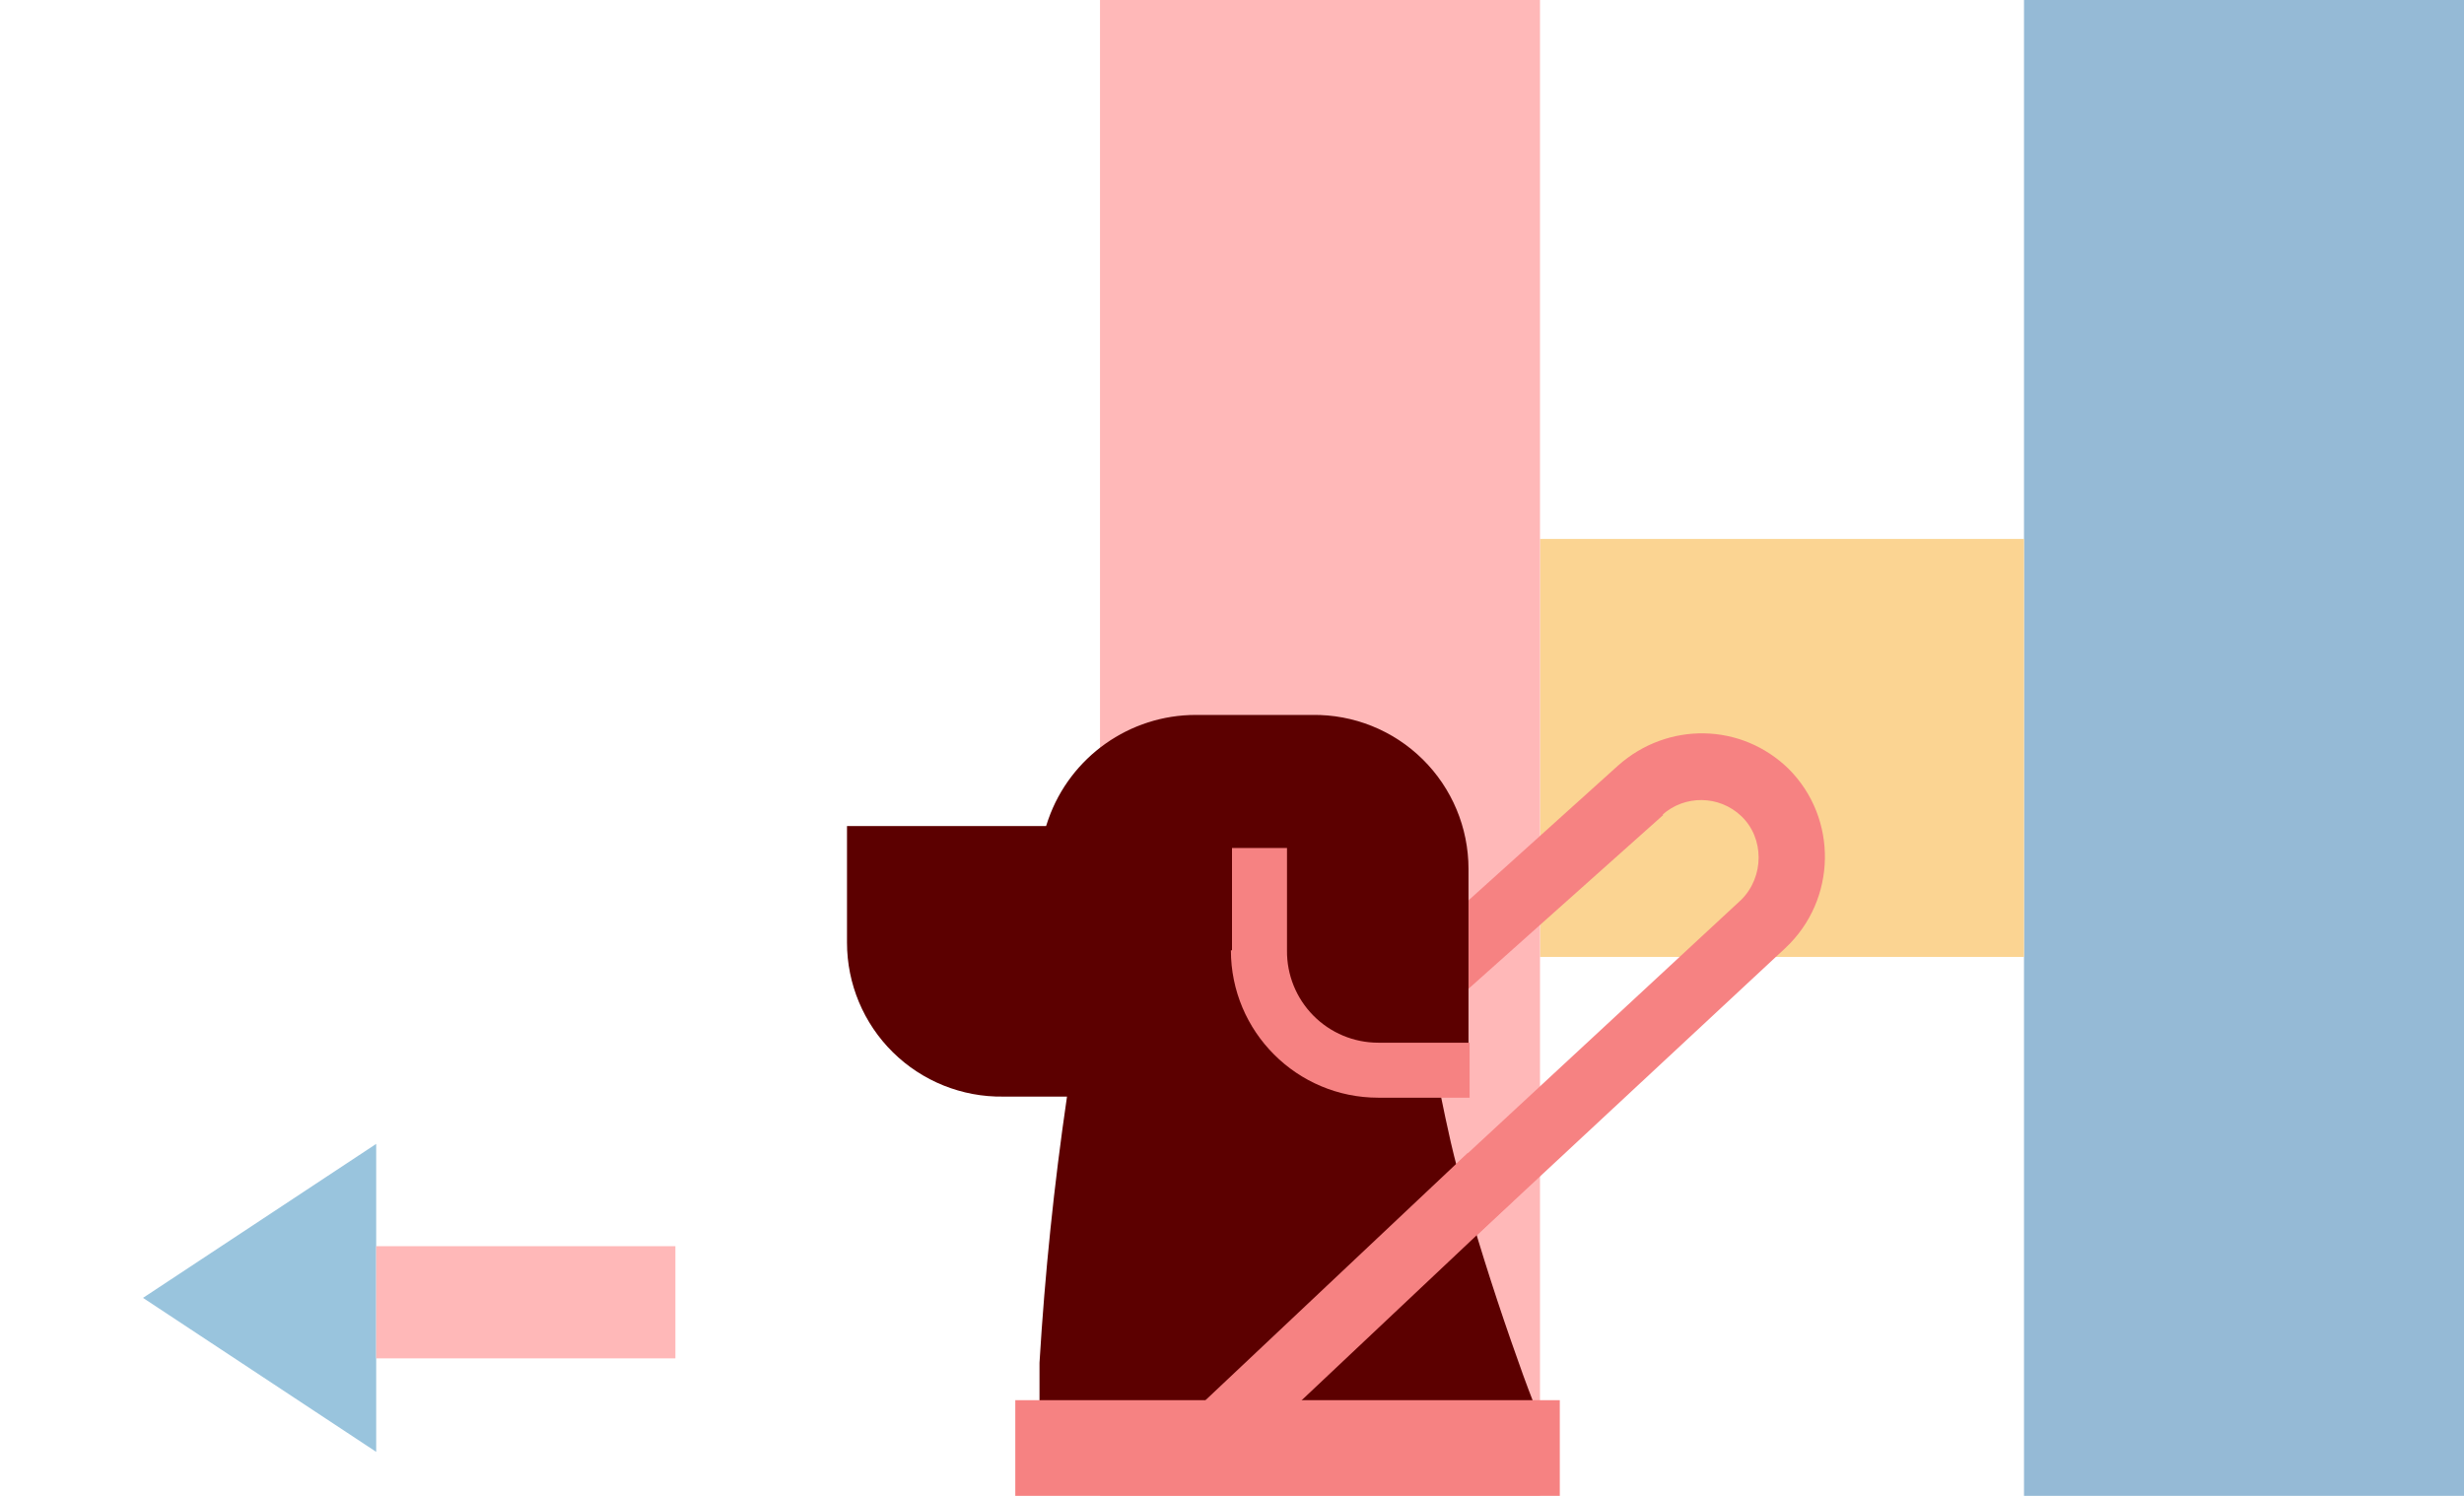
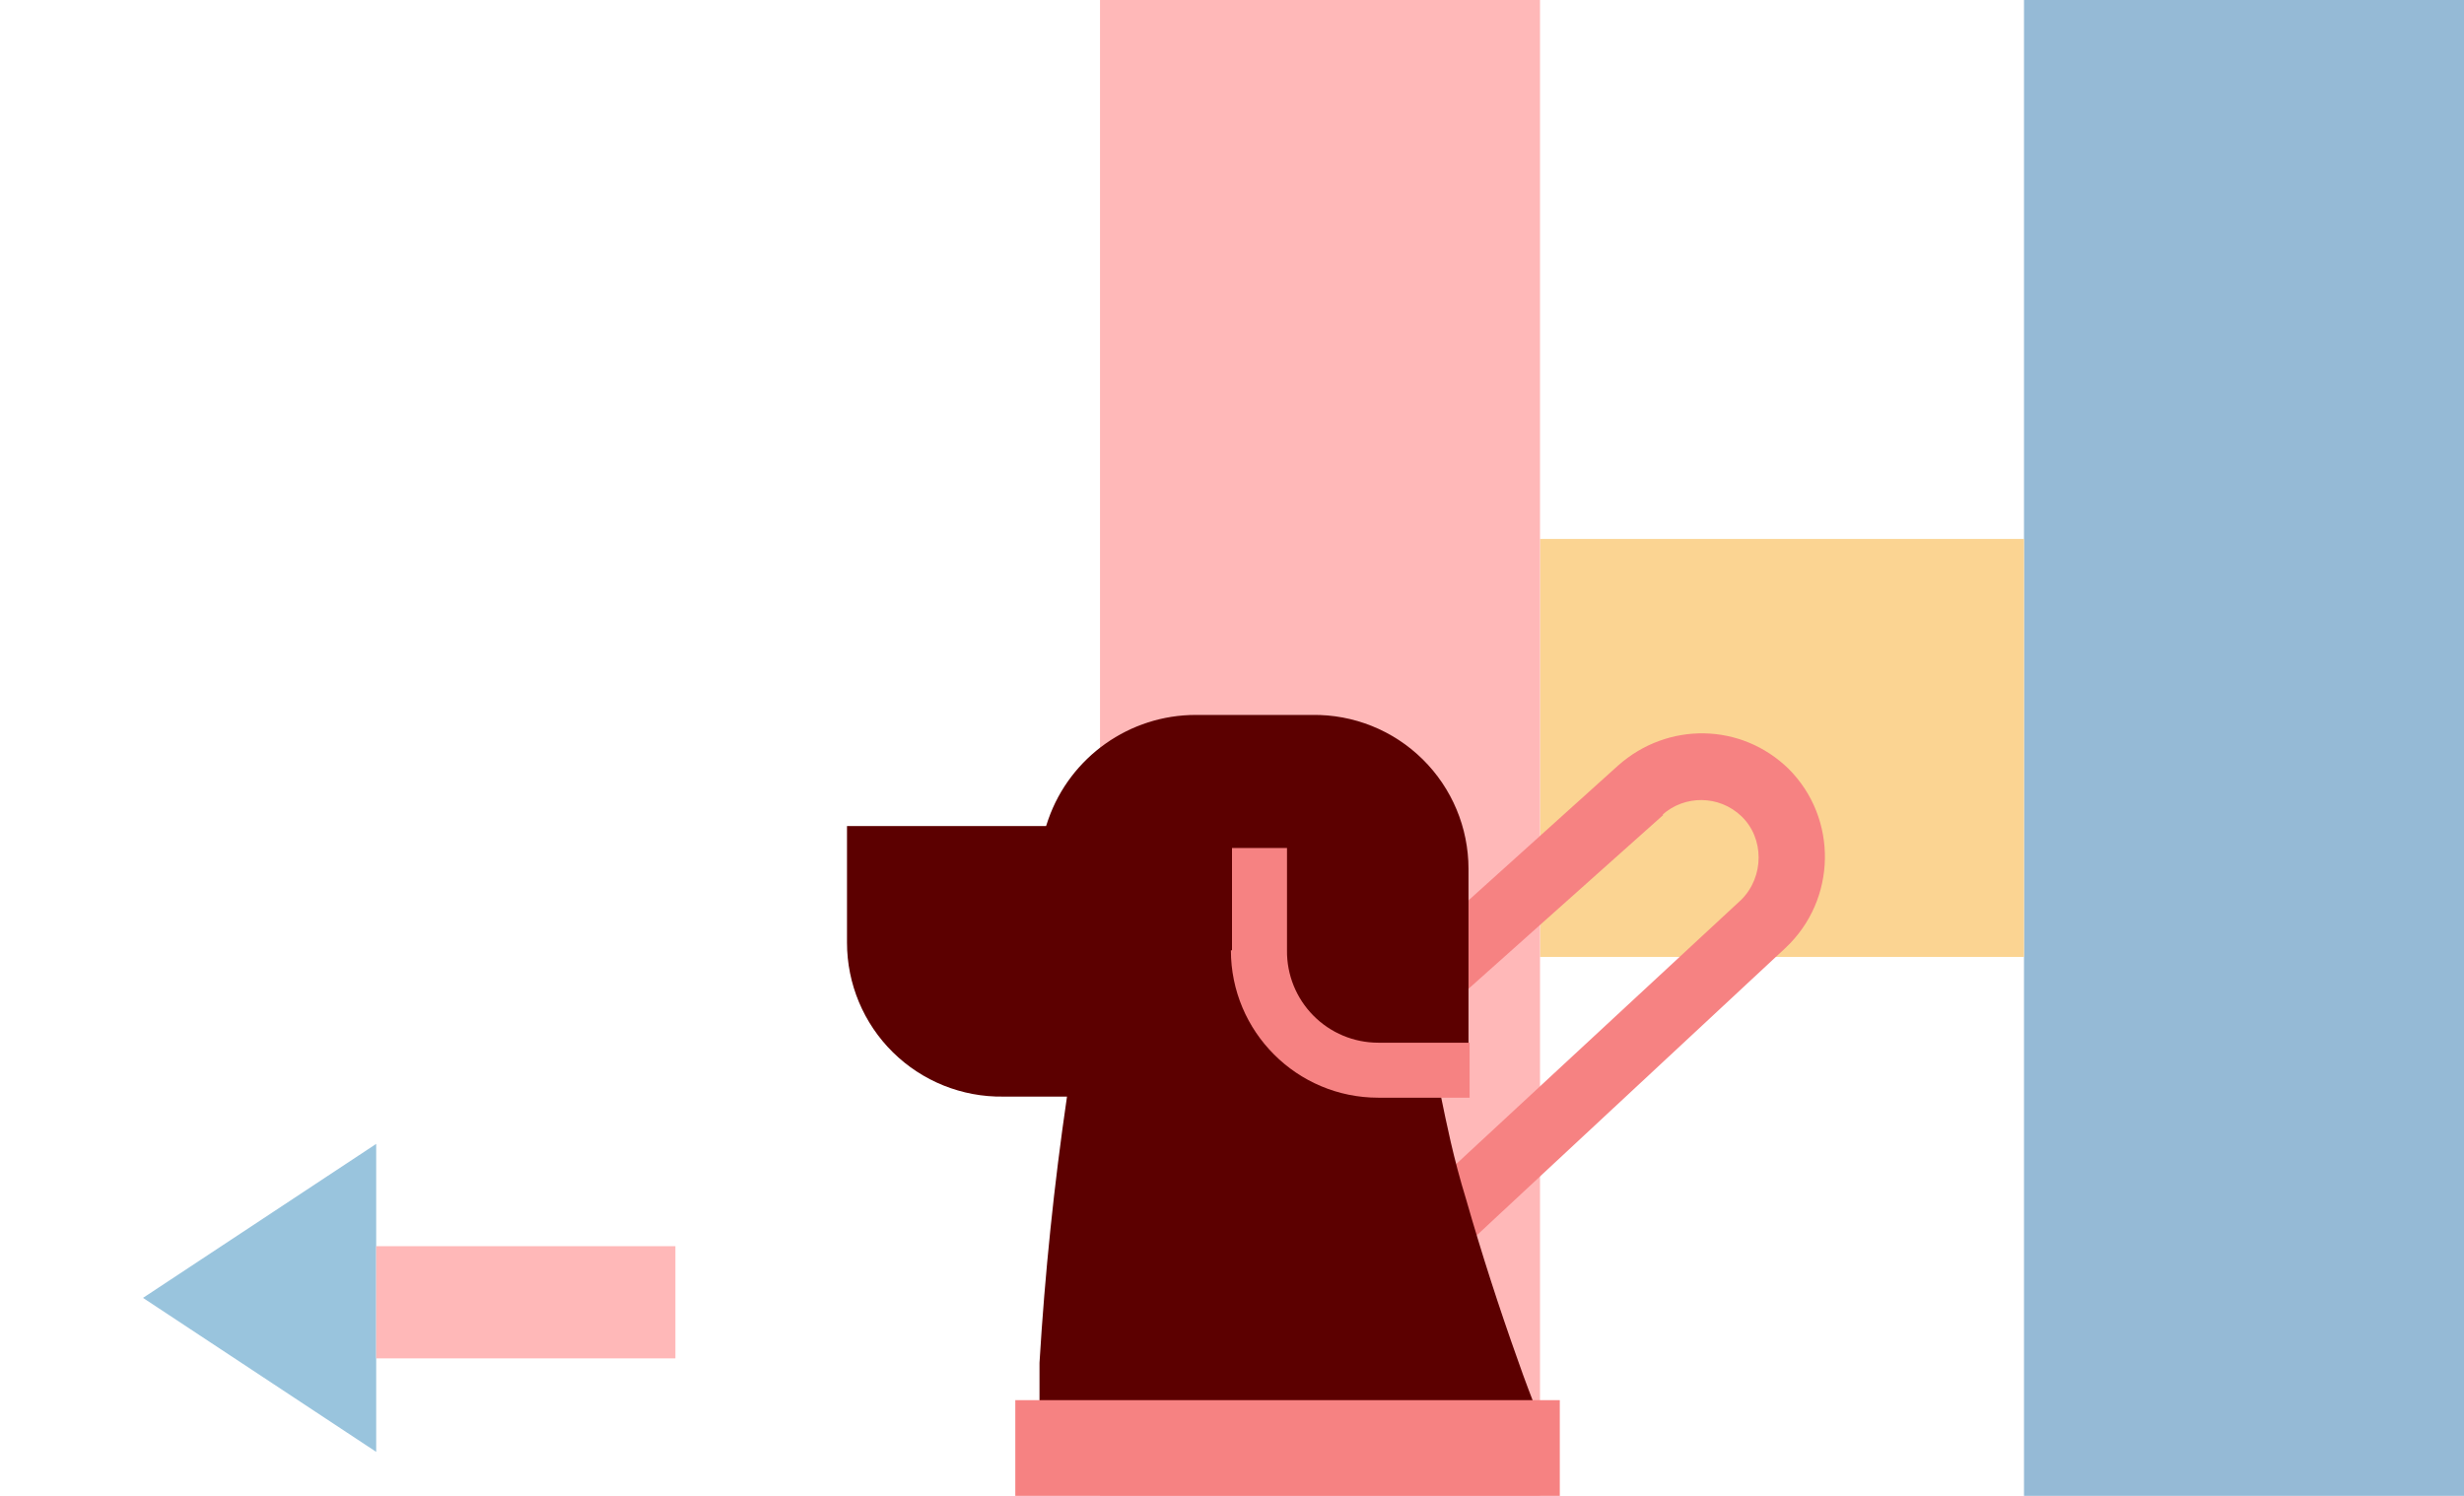
- <svg width="224" height="136" fill="none" viewBox="0 0 224 136" aria-hidden="true" focusable="false">
+ <svg xmlns="http://www.w3.org/2000/svg" width="224" height="136" fill="none" viewBox="0 0 224 136">
  <g class="c-area-card__arrow">
    <path fill="#99C4DD" d="M34.2 104 13 118l21.2 14v-28Z" />
    <path fill="#FFB8B8" d="M61.4 113.3v10.2H34.2v-10.2h27.2Z" />
  </g>
  <g class="c-area-card__letter-group">
-     <path fill="#95BAD6" d="M184 0h40v136h-40z" />
-     <path fill="#FBD492" d="M140 49h44v38h-44z" />
+     <path fill="#95BAD6" d="M184 0h40v136h-40V0Z" />
+     <path fill="#FBD492" d="M140 49h44v38h-44V49Z" />
  </g>
-   <path class="c-area-card__letter-upright" fill="#ffb8b8" d="M100 0h40v136h-40z" />
+   <path class="c-area-card__letter-upright" fill="#FFB8B8" d="M100 0h40v136h-40V0Z" />
  <g class="c-area-card__guide-dog">
-     <path fill="#F68282" d="m149.1 71.8-2-2.2 2 2.2Zm-37.5 61.6 50.7-47.2-4-4.4-50.8 47.1 4.1 4.5Zm35.5-63.8-21.3 19.2 4 4.4 21.4-19.1-4-4.5Zm15.5.3c-4.3-4.2-11-4.3-15.5-.3l4 4.5a5.3 5.3 0 0 1 7.2.1l4.3-4.3Zm-.3 16.3c4.7-4.4 4.8-11.8.3-16.3l-4.3 4.3c2.1 2 2.1 5.5 0 7.6l4 4.4Z" />
-     <path fill="#5C0000" d="M108.7 65c-6 0-11.4 3.8-13.4 9.5l-.2.6H77v10.6a14 14 0 0 0 14.2 14H97a285 285 0 0 0-2.5 24.2V134H140v-5a106.9 106.9 0 0 1-2-5.3 239 239 0 0 1-4.7-14.6c-1.2-3.9-1.8-7-2.3-9.4h2.5V79a14 14 0 0 0-14.2-14h-10.6Z" />
-     <path fill="#F68282" d="M112 77.1v9.3h5v-9.3h-5Zm13.3 22.7h8.3v-5h-8.3v5Zm-13.4-13.4c0 7.4 6 13.4 13.4 13.4v-5a8.3 8.3 0 0 1-8.3-8.4h-5Z" />
-     <path stroke="#F68282" stroke-width="6" d="m111.1 130 24.4-23" />
-     <path fill="#F68282" d="M141.8 127.3H92.3v8.7h49.5v-8.7Z" />
+     <path fill="#F68282" d="m111.6 133.4 50.7-47.2-4-4.4-50.8 47.1 4.1 4.5Zm35.5-63.8-21.3 19.2 4 4.4 21.4-19.1-4-4.5h-.1Zm15.5.3c-4.3-4.2-11-4.3-15.5-.3l4 4.5a5.3 5.3 0 0 1 7.2.1l4.3-4.3Zm-.3 16.3c4.7-4.4 4.8-11.8.3-16.3l-4.3 4.3c2.1 2 2.1 5.5 0 7.6l4 4.4Z" />
+     <path fill="#5C0000" d="M108.7 65c-6 0-11.4 3.8-13.4 9.5l-.2.6H77v10.6a14 14 0 0 0 14.2 14H97a284.97 284.97 0 0 0-2.5 24.2V134H140v-5c-.71-1.75-1.38-3.52-2-5.3a239.18 239.18 0 0 1-4.7-14.6c-1.2-3.9-1.8-7-2.3-9.4h2.5V79a14 14 0 0 0-14.2-14h-10.6Z" />
+     <path fill="#F68282" d="M112 77.1v9.3h5v-9.3h-5Zm13.3 22.7h8.3v-5h-8.3v5Zm-13.4-13.4c0 7.4 6 13.4 13.4 13.4v-5a8.3 8.3 0 0 1-8.3-8.4h-5.1Zm29.9 40.9H92.3v8.7h49.5v-8.7Z" />
  </g>
</svg>
